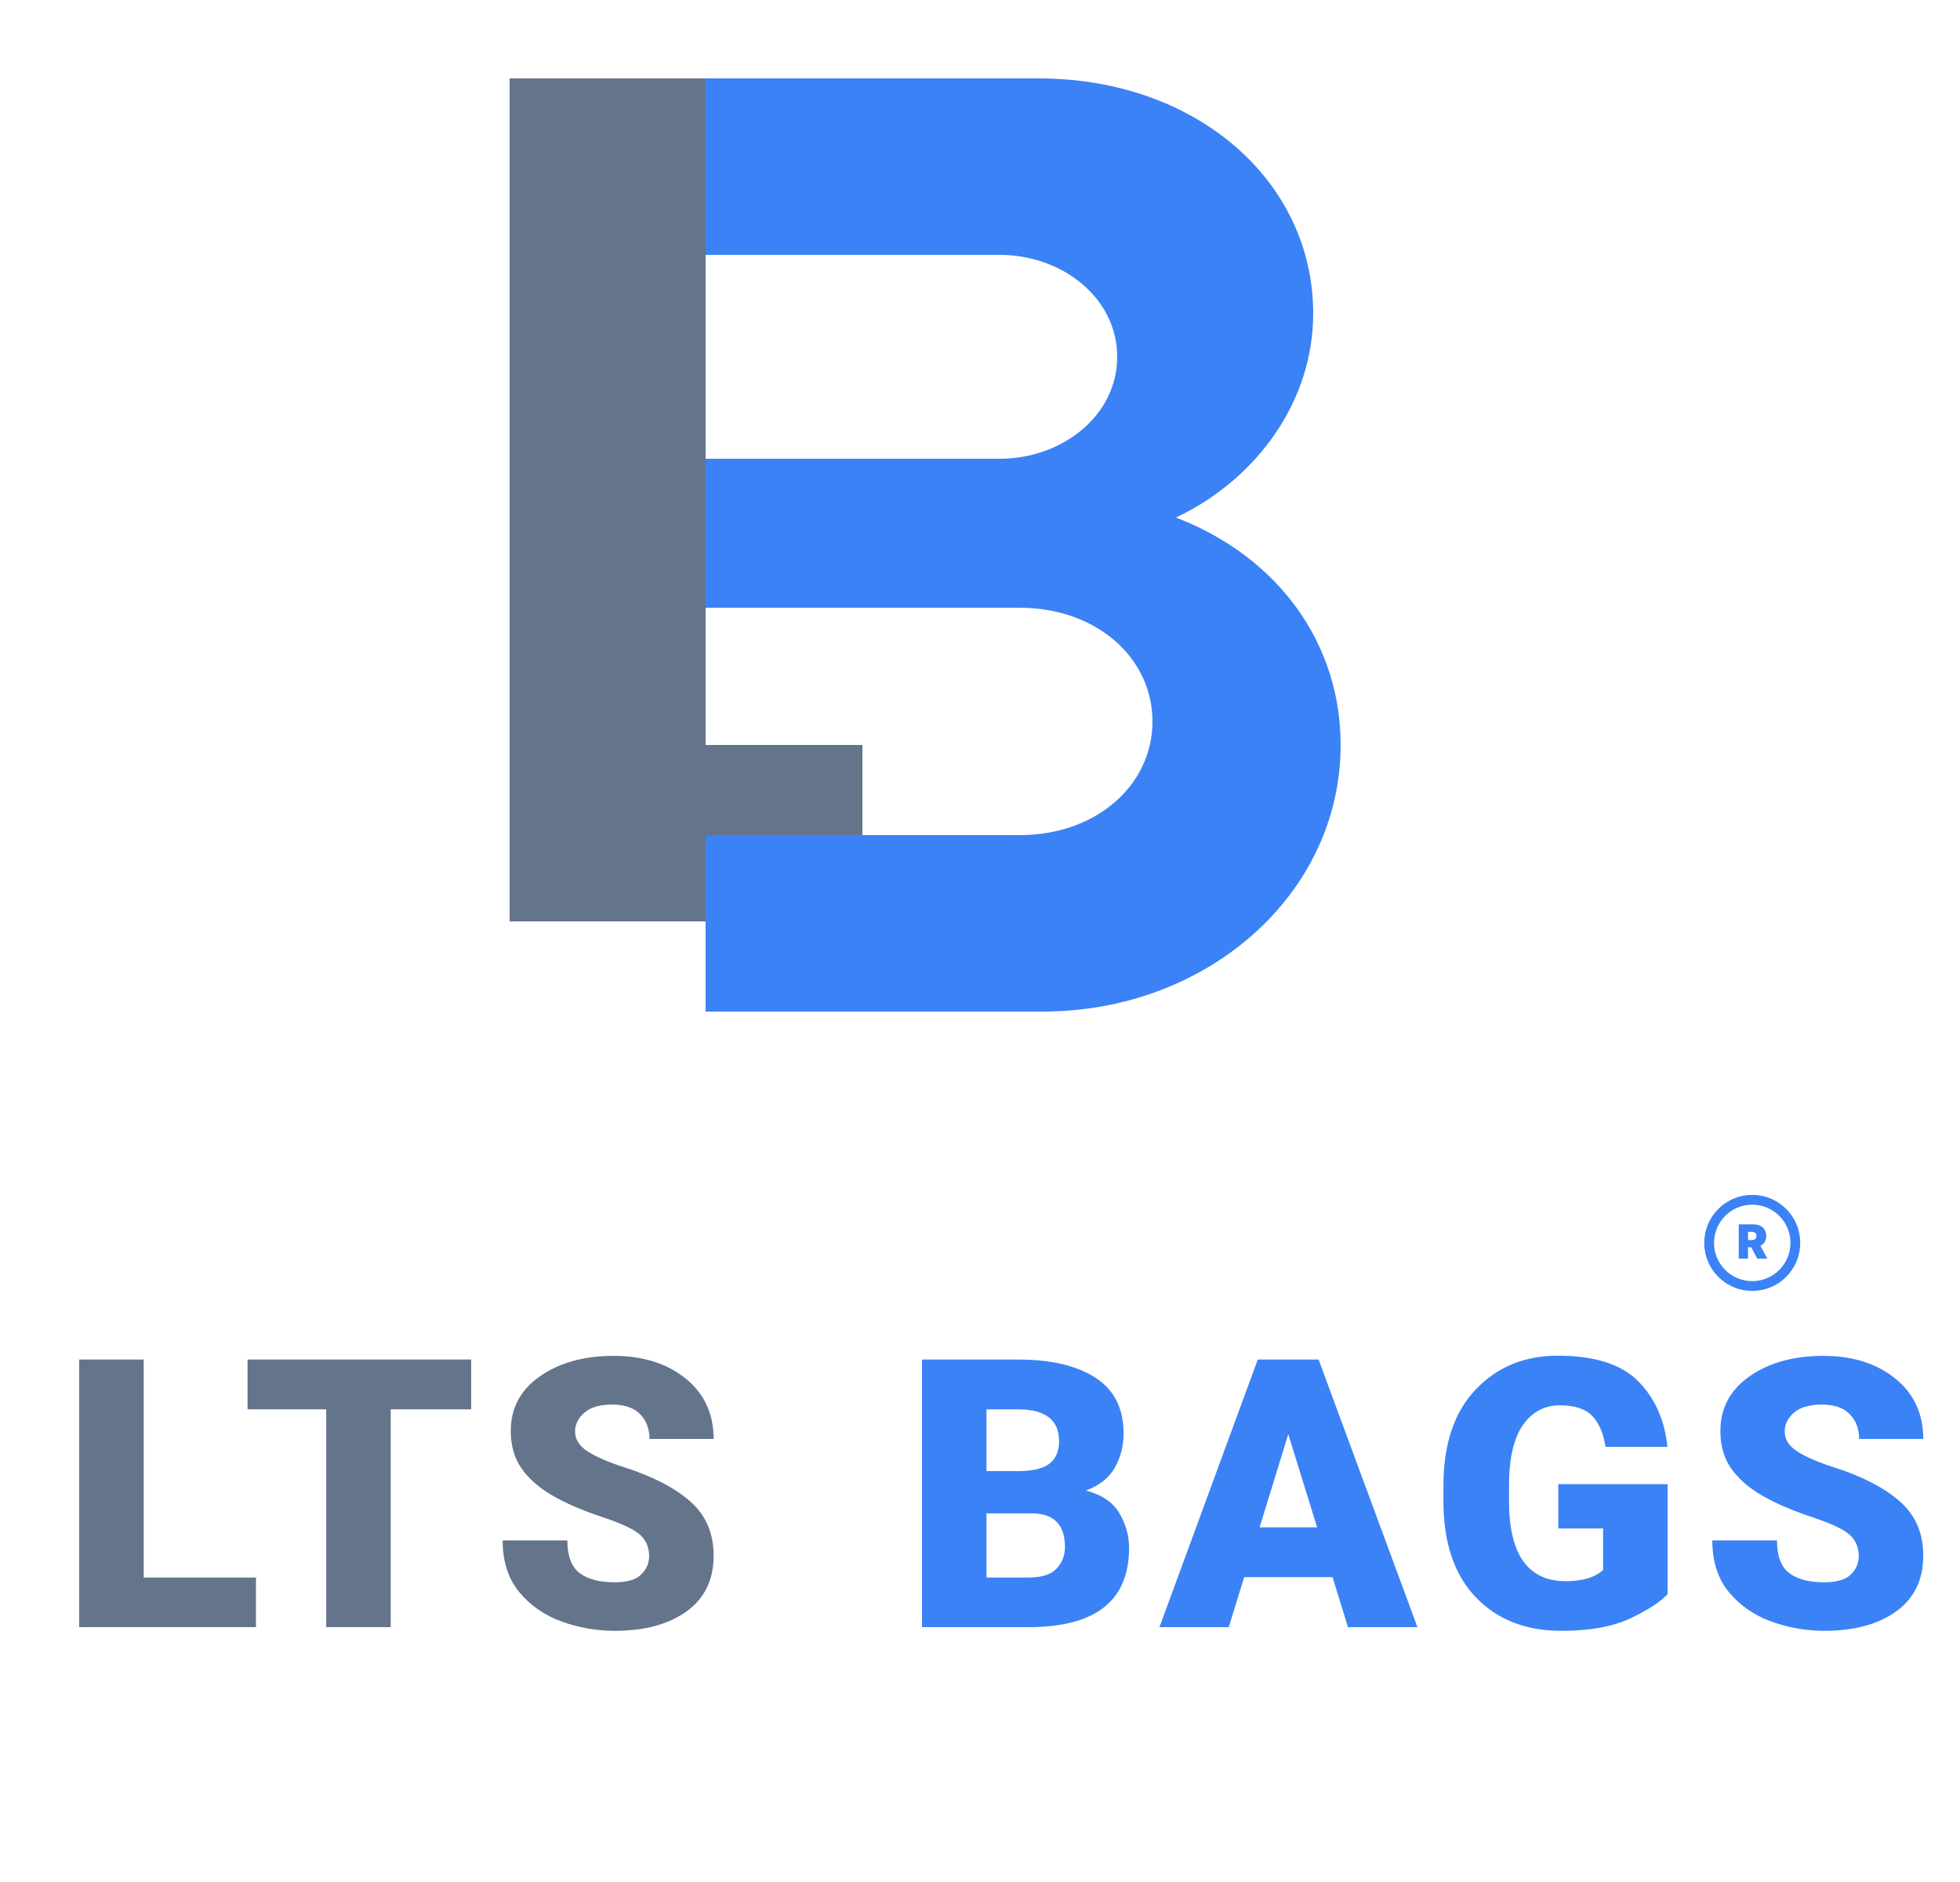
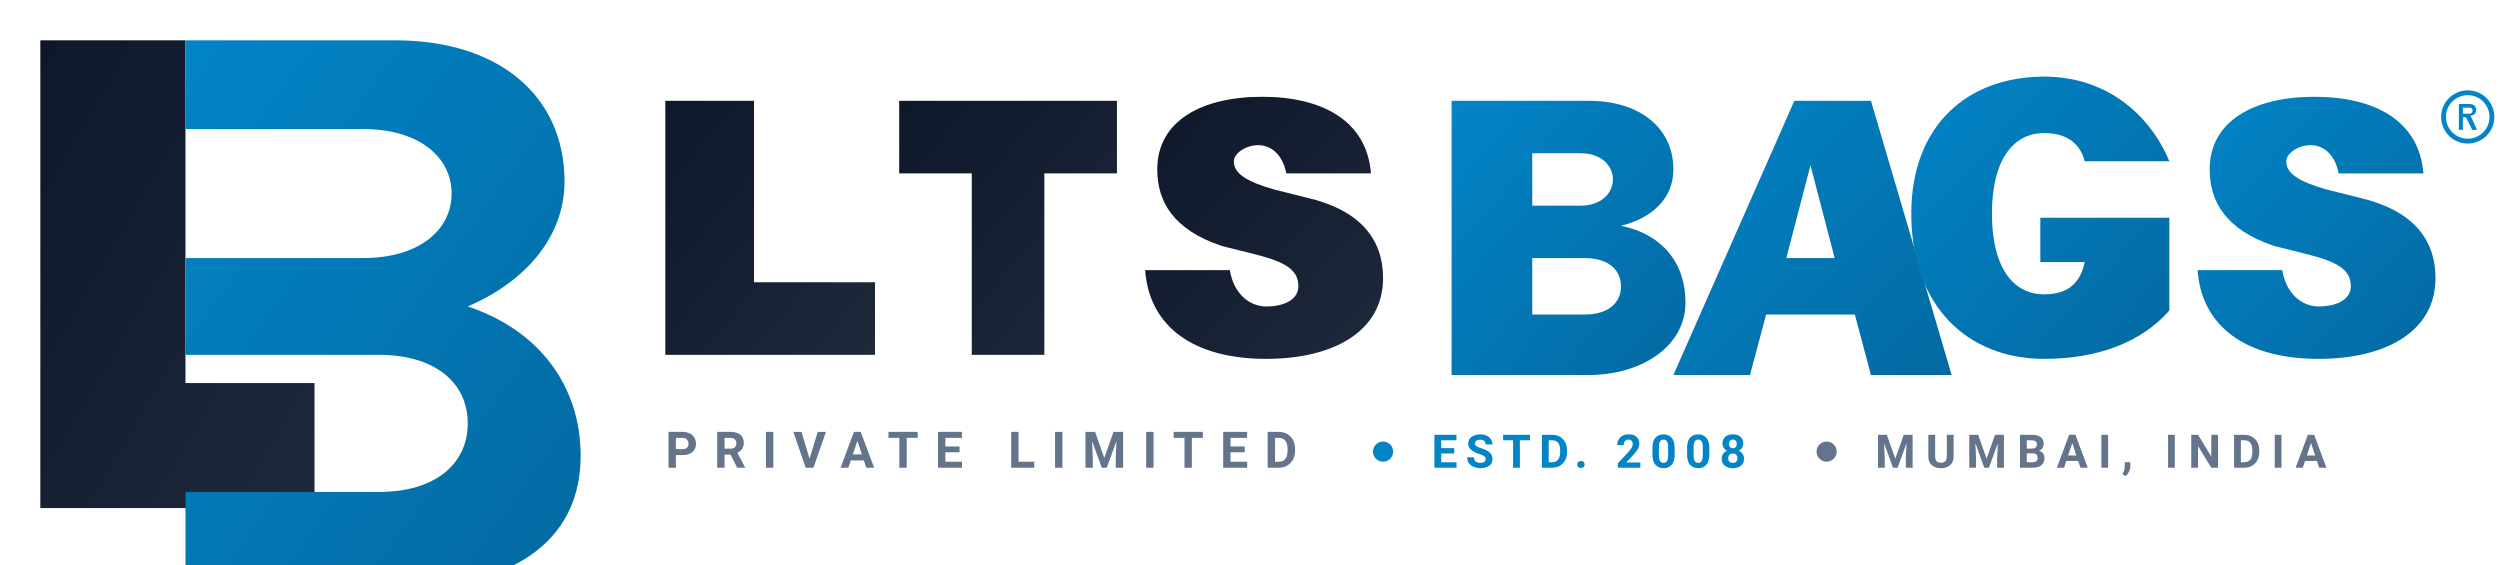
- <svg xmlns="http://www.w3.org/2000/svg" viewBox="0 0 500 480" width="100%" height="100%">
-   <g transform="translate(130, 20)">
-     <path fill="#64748B" d="M0,0 h50 v170 h40 v45 H0 Z" />
-     <path fill="#3B82F6" d="M50,0 h85 c40,0 70,26 70,60 c0,22 -14,42 -35,52 c26,10 42,32 42,58 c0,38 -34,68 -76,68 H50 v-45 h80 c20,0 34,-13 34,-29 c0,-16 -14,-29 -34,-29 H50 v-38 h75 c16,0 30,-11 30,-26 c0,-15 -14,-26 -30,-26 H50 Z" />
+ <svg xmlns="http://www.w3.org/2000/svg" viewBox="0 0 620 140" width="100%" height="100%">
+   <defs>
+     <linearGradient id="ltsBlueGrad" x1="0%" y1="0%" x2="100%" y2="100%">
+       <stop offset="0%" stop-color="#0284C7" />
+       <stop offset="100%" stop-color="#0369A1" />
+     </linearGradient>
+     <linearGradient id="ltsDarkGrad" x1="0%" y1="0%" x2="100%" y2="100%">
+       <stop offset="0%" stop-color="#0F172A" />
+       <stop offset="100%" stop-color="#1E293B" />
+     </linearGradient>
+   </defs>
+   <g transform="translate(10, 10)">
+     <path fill="url(#ltsDarkGrad)" d="M 0 0 H 36 V 85 H 68 V 116 H 0 Z" />
+     <path fill="url(#ltsBlueGrad)" d="M 36 0 H 88 C 114 0 130 14 130 35 C 130 49 120 60 106 66 C 124 72 134 86 134 103 C 134 125 116 136 88 136 H 36 V 112 H 84 C 98 112 106 105 106 95 C 106 85 98 78 84 78 H 36 V 54 H 80 C 94 54 102 47 102 38 C 102 29 94 22 80 22 H 36 Z" />
  </g>
-   <g transform="translate(435, 305)">
-     <circle cx="12" cy="12" r="11" fill="none" stroke="#3B82F6" stroke-width="2.5" />
-     <text x="12" y="16" font-family="system-ui, -apple-system, sans-serif" font-size="12" font-weight="900" fill="#3B82F6" text-anchor="middle">R</text>
+   <g fill="url(#ltsDarkGrad)" transform="translate(165, 20)">
+     <path d="M 0 5 H 22 V 50 H 52 V 68 H 0 Z" />
+     <path d="M 58 5 H 112 V 23 H 94 V 68 H 76 V 23 H 58 Z" />
+     <path d="M 122 22 C 122 10 133 4 148 4 C 163 4 174 10 175 23 H 154 C 153 18 150 16 147 16 C 144 16 141 18 141 20 C 141 23 144 25 151 27 L 159 29 C 172 32 178 39 178 49 C 178 62 166 69 149 69 C 131 69 120 61 119 47 H 140 C 141 53 145 56 149 56 C 154 56 157 54 157 51 C 157 47 154 45 146 43 L 138 41 C 126 37 122 30 122 22 Z" />
  </g>
-   <g transform="translate(15, 415)">
-     <text x="0" y="0" font-family="'Segoe UI', Roboto, Arial, sans-serif" font-size="96" font-weight="900" fill="#64748B" letter-spacing="4">LTS</text>
-     <text x="215" y="0" font-family="'Segoe UI', Roboto, Arial, sans-serif" font-size="96" font-weight="900" fill="#3B82F6" letter-spacing="4">BAGS</text>
+   <g fill="url(#ltsBlueGrad)" transform="translate(360, 20)">
+     <path d="M 0 5 H 34 C 47 5 55 12 55 22 C 55 29 50 34 42 36 C 52 38 58 45 58 55 C 58 66 47 73 34 73 H 0 Z M 20 18 V 31 H 32 C 37 31 40 28 40 24.5 C 40 21 37 18 32 18 Z M 20 44 V 58 H 33 C 39 58 42 55 42 51 C 42 47 39 44 33 44 Z" />
+     <path d="M 85 5 H 104 L 124 73 H 104 L 100 58 H 78 L 74 73 H 55 Z M 83 44 H 95 L 89 21 Z" />
+     <path d="M 178 20 H 157 C 156 16 153 13 147 13 C 139 13 134 20 134 33 C 134 46 139 53 147 53 C 153 53 156 50 157 45 H 146 V 34 H 178 V 57 C 171 65 160 69 147 69 C 128 69 114 56 114 33 C 114 11 128 -1 147 -1 C 162 -1 173 8 178 20 Z" />
+     <path d="M 188 22 C 188 10 199 4 214 4 C 229 4 240 10 241 23 H 220 C 219 18 216 16 213 16 C 210 16 207 18 207 20 C 207 23 210 25 217 27 L 225 29 C 238 32 244 39 244 49 C 244 62 232 69 215 69 C 197 69 186 61 185 47 H 206 C 207 53 211 56 215 56 C 220 56 223 54 223 51 C 223 47 220 45 212 43 L 204 41 C 192 37 188 30 188 22 Z" />
+   </g>
+   <g transform="translate(606, 23)">
+     <circle cx="6" cy="6" r="6" stroke="#0284C7" stroke-width="1.2" fill="none" />
+     <path fill="#0284C7" d="M 3.8 2.8 H 6.5 C 7.5 2.8 8.1 3.4 8.1 4.3 C 8.1 5.1 7.5 5.6 6.7 5.7 L 8.3 9.2 H 7.1 L 5.6 6.1 H 4.8 V 9.2 H 3.8 Z M 4.8 3.7 V 5.2 H 6.4 C 6.9 5.2 7.2 4.9 7.2 4.4 C 7.2 3.9 6.9 3.7 6.4 3.7 Z" />
+   </g>
+   <g transform="translate(165, 102)">
+     <text x="0" y="14" font-family="-apple-system, BlinkMacSystemFont, 'Segoe UI', Roboto, 'Helvetica Neue', Arial, sans-serif" font-size="12.5" font-weight="700" fill="#64748B" letter-spacing="4">PRIVATE LIMITED</text>
+     <circle cx="178" cy="10" r="2.5" fill="#0284C7" />
+     <text x="190" y="14" font-family="-apple-system, BlinkMacSystemFont, 'Segoe UI', Roboto, 'Helvetica Neue', Arial, sans-serif" font-size="11.5" font-weight="600" fill="#0284C7" letter-spacing="2">ESTD. 2008</text>
+     <circle cx="288" cy="10" r="2.5" fill="#64748B" />
+     <text x="300" y="14" font-family="-apple-system, BlinkMacSystemFont, 'Segoe UI', Roboto, 'Helvetica Neue', Arial, sans-serif" font-size="11.5" font-weight="600" fill="#64748B" letter-spacing="2.5">MUMBAI, INDIA</text>
  </g>
</svg>
